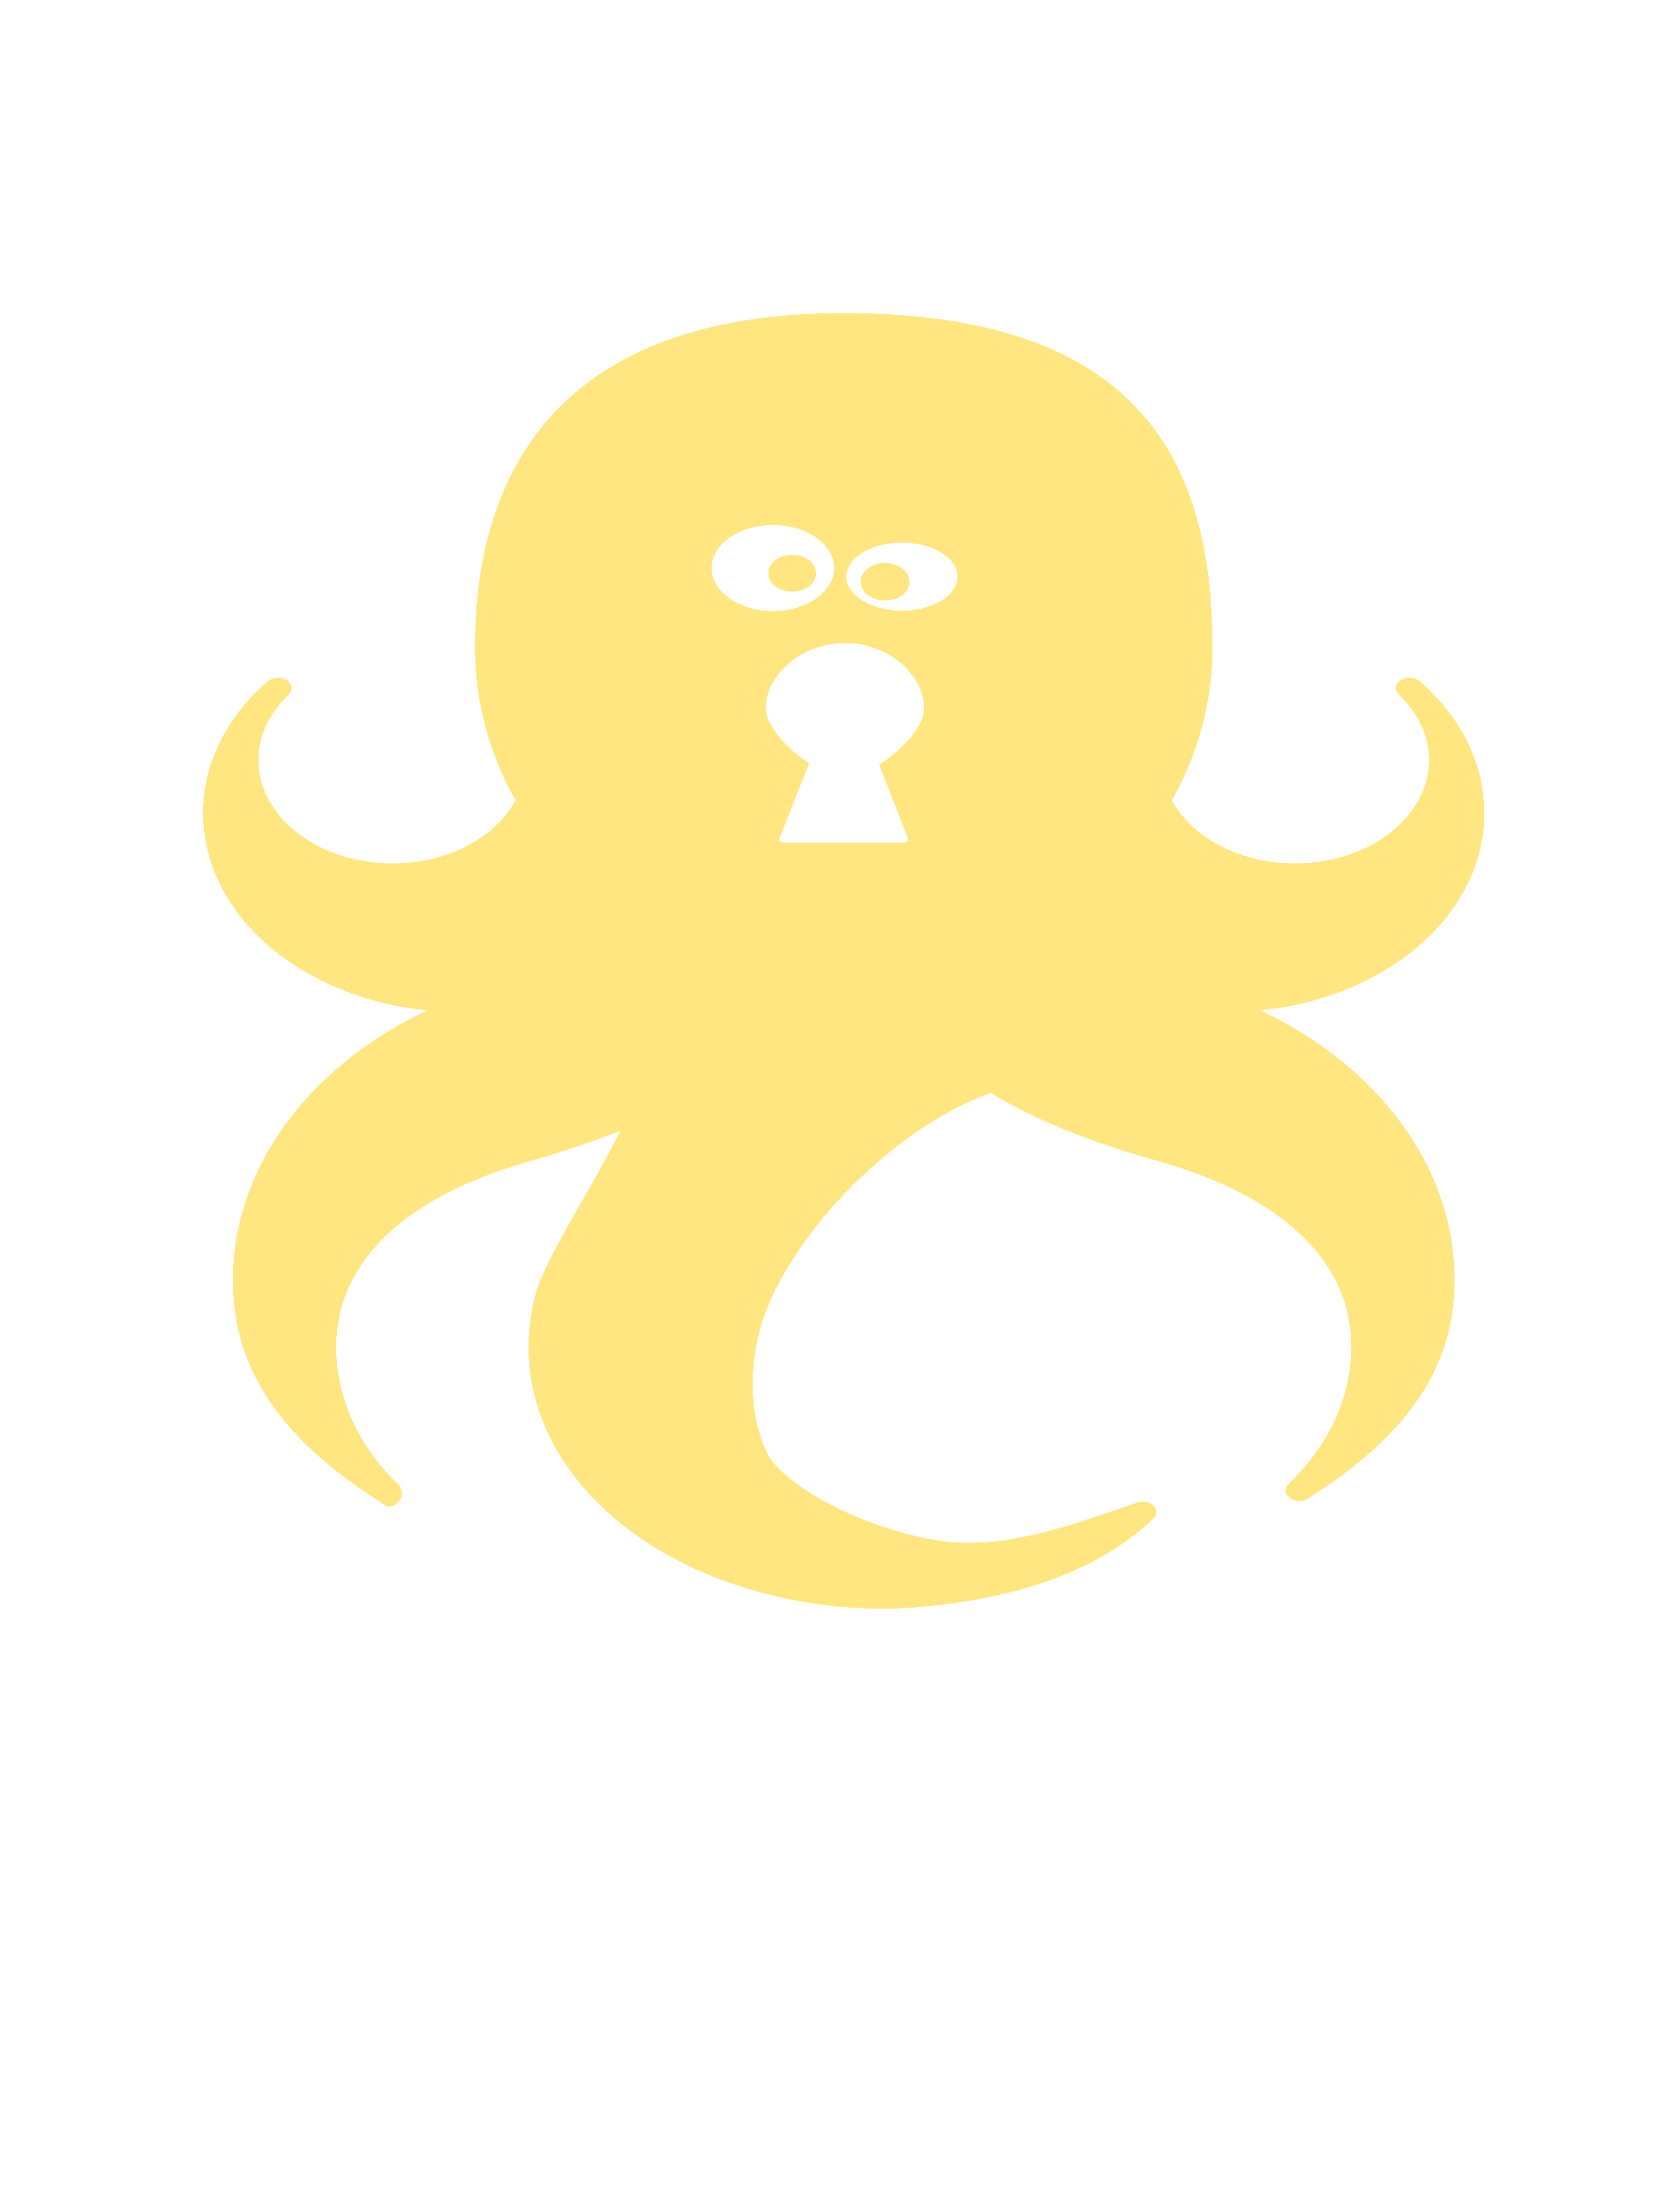
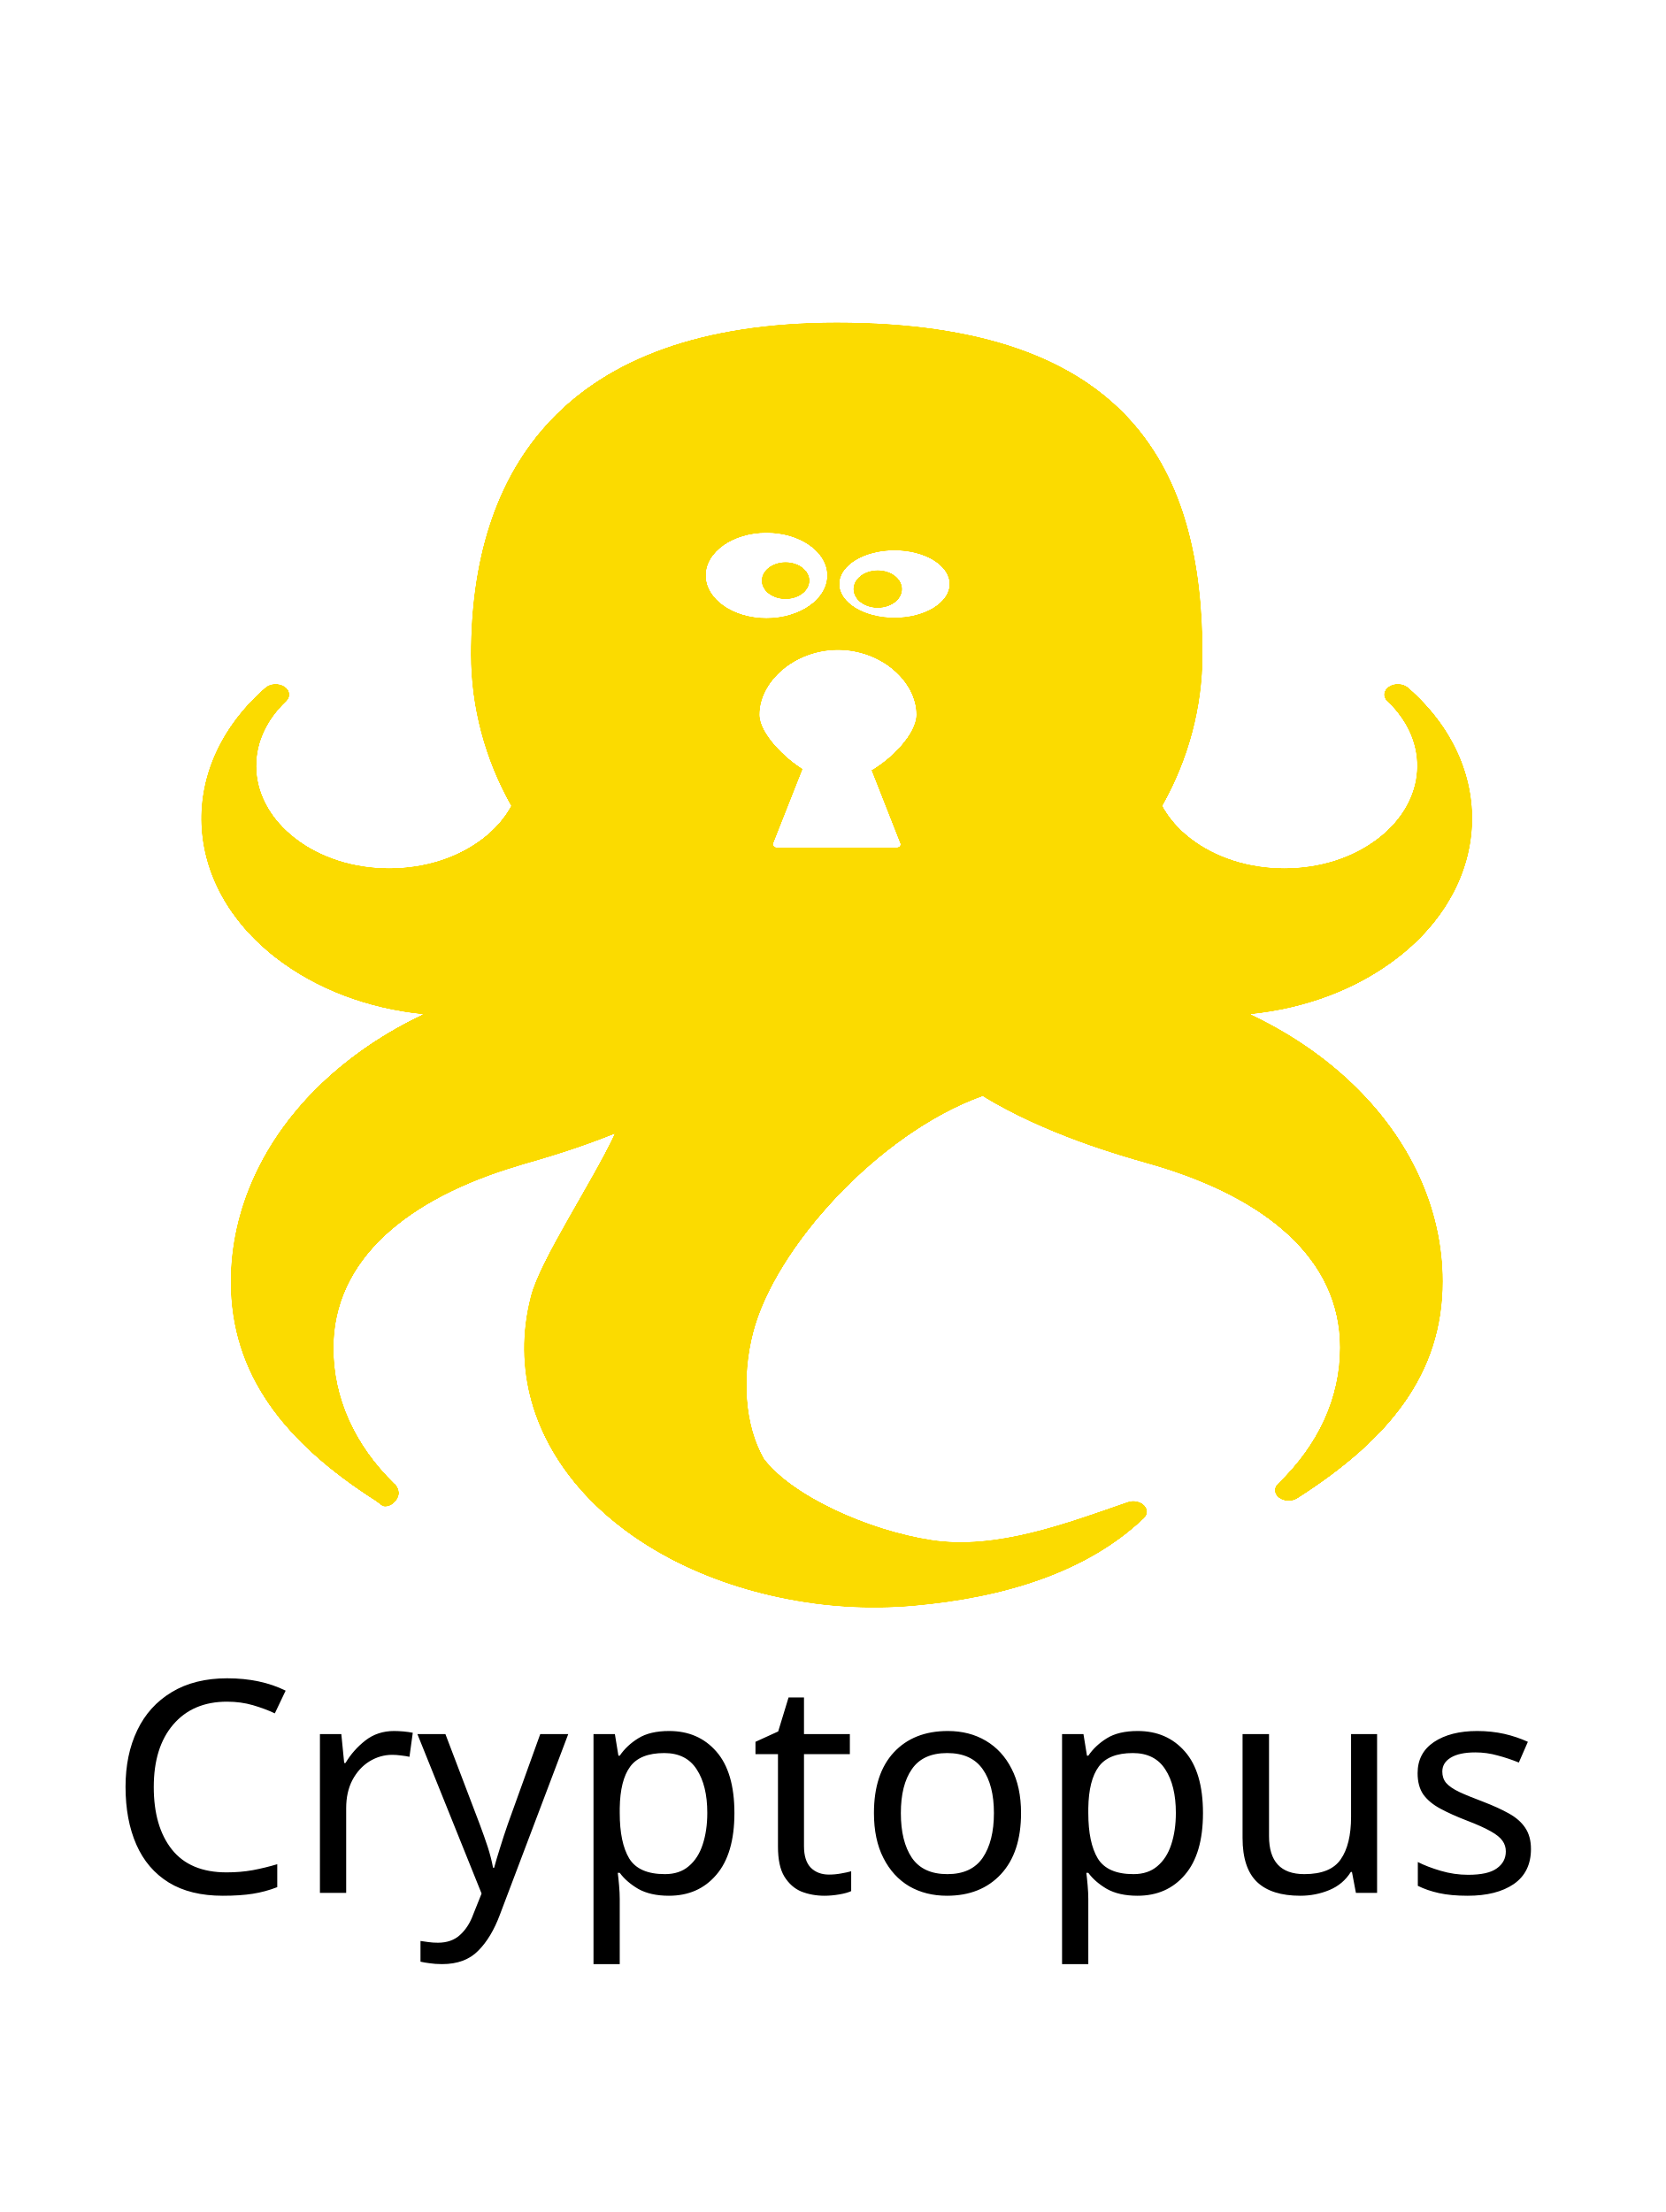
- <svg xmlns="http://www.w3.org/2000/svg" width="118px" height="155px" viewBox="0 0 118 155" version="1.1" id="svg3875">
+ <svg xmlns="http://www.w3.org/2000/svg" width="128px" height="170px" viewBox="0 0 118 155" version="1.1" id="svg3875">
  <defs id="defs3881">
-     <filter style="color-interpolation-filters:sRGB;" id="filter4701">
-       <feColorMatrix values="1 0 0 0 0 0 1 0 0 0 0 0 1 0 0 -0.21 -0.72 -0.07 2 0 " result="color2" id="feColorMatrix4703" />
-     </filter>
-     <filter style="color-interpolation-filters:sRGB" id="filter4701-9">
-       <feColorMatrix values="1 0 0 0 0 0 1 0 0 0 0 0 1 0 0 -0.21 -0.72 -0.07 2 0 " result="color2" id="feColorMatrix4703-7" />
-     </filter>
-     <filter style="color-interpolation-filters:sRGB" id="filter4701-9-2">
-       <feColorMatrix values="1 0 0 0 0 0 1 0 0 0 0 0 1 0 0 -0.21 -0.72 -0.07 2 0 " result="color2" id="feColorMatrix4703-7-4" />
-     </filter>
-     <filter style="color-interpolation-filters:sRGB" id="filter4701-9-2-3">
-       <feColorMatrix values="1 0 0 0 0 0 1 0 0 0 0 0 1 0 0 -0.21 -0.72 -0.07 2 0 " result="color2" id="feColorMatrix4703-7-4-6" />
-     </filter>
-     <filter style="color-interpolation-filters:sRGB" id="filter4701-9-2-3-4">
-       <feColorMatrix values="1 0 0 0 0 0 1 0 0 0 0 0 1 0 0 -0.21 -0.72 -0.07 2 0 " result="color2" id="feColorMatrix4703-7-4-6-6" />
-     </filter>
-     <filter style="color-interpolation-filters:sRGB" id="filter4701-9-2-3-4-8">
-       <feColorMatrix values="1 0 0 0 0 0 1 0 0 0 0 0 1 0 0 -0.21 -0.72 -0.07 2 0 " result="color2" id="feColorMatrix4703-7-4-6-6-8" />
-     </filter>
    <filter style="color-interpolation-filters:sRGB" id="filter4701-9-2-3-4-8-7">
-       <feColorMatrix values="1 0 0 0 0 0 1 0 0 0 0 0 1 0 0 -0.21 -0.72 -0.07 2 0 " result="color2" id="feColorMatrix4703-7-4-6-6-8-6" />
-     </filter>
-     <filter style="color-interpolation-filters:sRGB" id="filter4701-9-2-3-4-0">
-       <feColorMatrix values="1 0 0 0 0 0 1 0 0 0 0 0 1 0 0 -0.21 -0.72 -0.07 2 0 " result="color2" id="feColorMatrix4703-7-4-6-6-0" />
-     </filter>
-     <filter style="color-interpolation-filters:sRGB" id="filter4701-9-2-3-4-0-5">
-       <feColorMatrix values="1 0 0 0 0 0 1 0 0 0 0 0 1 0 0 -0.21 -0.72 -0.07 2 0 " result="color2" id="feColorMatrix4703-7-4-6-6-0-2" />
+       <feColorMatrix values="1 0 0 0 0 0 1 0 0 0 0 0 0 0 0 0 -0.72 -0.07 2 0 " result="color2" id="feColorMatrix4703-7-4-6-6-8-6" />
    </filter>
  </defs>
-   <path style="display:inline;fill:#ffe680;fill-opacity:1;fill-rule:evenodd;stroke:none;stroke-width:1;filter:url(#filter4701-9-2-3-4-8-7)" id="logo_cryptopus-1-2-8" d="m 128.667,114.673 c 5.145,-0.676 9.897,-3.012 13.62,-6.745 8.83,-8.854 9.262,-23.139 0.985,-32.524 -0.46,-0.521 -1.25,-0.577 -1.774,-0.126 -0.527,0.449 -0.599,1.237 -0.161,1.774 3.989,4.905 3.626,11.985 -0.846,16.469 -2.32,2.324 -5.401,3.605 -8.68,3.605 -3.278,0 -6.361,-1.281 -8.681,-3.605 -1.114,-1.12 -1.99,-2.424 -2.608,-3.89 2.438,-5.599 3.726,-11.884 3.726,-18.211 0,-22.006 -6.568,-39.91 -33.865,-39.91 -25.403,0 -33.862,17.904 -33.862,39.91 0,6.327 1.288,12.611 3.726,18.211 -0.618,1.466 -1.494,2.77 -2.609,3.89 -2.318,2.324 -5.401,3.605 -8.68,3.605 -3.28,0 -6.361,-1.281 -8.681,-3.605 -4.472,-4.484 -4.835,-11.564 -0.843,-16.469 0.436,-0.537 0.363,-1.323 -0.164,-1.772 -0.525,-0.45 -1.316,-0.393 -1.772,0.128 -8.279,9.383 -7.845,23.672 0.983,32.525 3.723,3.733 8.476,6.073 13.62,6.75 -3.536,2.169 -6.67,4.927 -9.335,8.201 -5.464,6.714 -8.475,15.228 -8.475,23.94 0,11.115 4.905,19.315 13.46,26.402 0.236,0.197 0.522,0.635 0.809,0.635 l 0.025,0 c 0.702,0 1.27,-0.911 1.27,-1.615 0,-0.38 -0.167,-0.929 -0.43,-1.162 -3.672,-4.669 -5.611,-10.333 -5.611,-16.266 0,-10.661 6.872,-17.963 17.104,-21.905 l 0.642,-0.257 c 1.557,-0.577 4.736,-1.759 8.273,-3.608 -2.164,5.965 -6.891,15.126 -7.766,19.521 -3.487,17.503 7.984,33.318 25.44,36.816 1.191,0.241 2.406,0.411 3.612,0.512 2.123,0.18 4.278,0.148 6.4,-0.095 8.315,-0.958 16.01,-3.984 21.297,-10.519 0.37,-0.458 0.379,-1.112 0.021,-1.579 -0.359,-0.47 -0.991,-0.627 -1.526,-0.386 -5.605,2.516 -12.136,5.764 -18.173,4.557 -5.82,-1.167 -12.855,-5.276 -15.487,-9.762 -1.794,-4.063 -2.044,-9.887 -0.986,-15.192 2.015,-10.116 11.581,-23.901 21.218,-28.395 5.757,4.582 12.663,7.131 15.322,8.111 l 0.645,0.242 c 10.229,3.943 17.103,11.209 17.103,21.87 0,6.003 -1.984,11.659 -5.737,16.359 -0.408,0.511 -0.364,1.246 0.1,1.704 0.464,0.458 1.199,0.489 1.699,0.073 8.555,-7.087 13.46,-14.98 13.46,-26.096 0,-8.711 -3.009,-17.21 -8.475,-23.923 -2.663,-3.274 -5.798,-6.023 -9.335,-8.192 l 0,0 z M 96.247,94.09 c 0.06,0.126 0.051,0.251 -0.025,0.371 -0.075,0.119 -0.206,0.166 -0.345,0.166 l -10.981,0 c -0.14,0 -0.272,-0.047 -0.347,-0.166 -0.075,-0.119 -0.085,-0.257 -0.025,-0.384 l 2.701,-8.89 c -1.523,-1.203 -3.986,-4.216 -3.986,-6.535 0,-3.947 3.237,-7.765 7.256,-7.765 4.019,0 7.256,3.819 7.256,7.768 0,2.295 -2.292,5.29 -4.15,6.685 l 2.647,8.751 0,0 z m -6.755,-32.166 c 0,2.827 -2.513,5.121 -5.612,5.121 -3.098,0 -5.611,-2.293 -5.611,-5.121 0,-2.827 2.513,-5.121 5.611,-5.121 3.1,0 5.612,2.293 5.612,5.121 l 0,0 z m 11.324,1.03 c 0,2.229 -2.28,4.037 -5.091,4.037 -2.813,0 -5.091,-1.808 -5.091,-4.037 0,-2.23 2.279,-4.037 5.091,-4.037 2.811,0 5.091,1.806 5.091,4.037 l 0,0 z m -12.954,-0.409 c 0,1.225 -0.991,2.219 -2.213,2.219 -1.222,0 -2.214,-0.993 -2.214,-2.219 0,-1.227 0.992,-2.22 2.214,-2.22 1.222,0 2.213,0.993 2.213,2.22 l 0,0 z m 8.57,1.015 c 0,1.249 -1.008,2.26 -2.254,2.26 -1.244,0 -2.252,-1.011 -2.252,-2.26 0,-1.247 1.008,-2.258 2.252,-2.258 1.245,0 2.254,1.011 2.254,2.258 l 0,0 z" transform="matrix(0.7655032,0,0,0.5893091,-9.903237,3.419049)" />
+   <text xml:space="preserve" style="font-style:normal;font-weight:normal;font-size:40px;line-height:125%;font-family:sans-serif;letter-spacing:0px;word-spacing:0px;fill:#000000;fill-opacity:1;stroke:none;stroke-width:1px;stroke-linecap:butt;stroke-linejoin:miter;stroke-opacity:1" x="7.615" y="133.25" id="text5302">
+     <tspan id="tspan5304" x="7.615" y="133.25" style="font-style:normal;font-variant:normal;font-weight:normal;font-stretch:normal;font-size:21px;font-family:'sans-serif';-inkscape-font-specification:'Verdana'">Cryptopus</tspan>
+   </text>
+   <path style="display:inline;fill:#FBDB0C;fill-opacity:1;fill-rule:evenodd;stroke:none;stroke-width:1;filter:url(#filter4701-9-2-3-4-8-7)" id="logo_cryptopus-1-2-8" d="m 128.667,114.673 c 5.145,-0.676 9.897,-3.012 13.62,-6.745 8.83,-8.854 9.262,-23.139 0.985,-32.524 -0.46,-0.521 -1.25,-0.577 -1.774,-0.126 -0.527,0.449 -0.599,1.237 -0.161,1.774 3.989,4.905 3.626,11.985 -0.846,16.469 -2.32,2.324 -5.401,3.605 -8.68,3.605 -3.278,0 -6.361,-1.281 -8.681,-3.605 -1.114,-1.12 -1.99,-2.424 -2.608,-3.89 2.438,-5.599 3.726,-11.884 3.726,-18.211 0,-22.006 -6.568,-39.91 -33.865,-39.91 -25.403,0 -33.862,17.904 -33.862,39.91 0,6.327 1.288,12.611 3.726,18.211 -0.618,1.466 -1.494,2.77 -2.609,3.89 -2.318,2.324 -5.401,3.605 -8.68,3.605 -3.28,0 -6.361,-1.281 -8.681,-3.605 -4.472,-4.484 -4.835,-11.564 -0.843,-16.469 0.436,-0.537 0.363,-1.323 -0.164,-1.772 -0.525,-0.45 -1.316,-0.393 -1.772,0.128 -8.279,9.383 -7.845,23.672 0.983,32.525 3.723,3.733 8.476,6.073 13.62,6.75 -3.536,2.169 -6.67,4.927 -9.335,8.201 -5.464,6.714 -8.475,15.228 -8.475,23.94 0,11.115 4.905,19.315 13.46,26.402 0.236,0.197 0.522,0.635 0.809,0.635 l 0.025,0 c 0.702,0 1.27,-0.911 1.27,-1.615 0,-0.38 -0.167,-0.929 -0.43,-1.162 -3.672,-4.669 -5.611,-10.333 -5.611,-16.266 0,-10.661 6.872,-17.963 17.104,-21.905 l 0.642,-0.257 c 1.557,-0.577 4.736,-1.759 8.273,-3.608 -2.164,5.965 -6.891,15.126 -7.766,19.521 -3.487,17.503 7.984,33.318 25.44,36.816 1.191,0.241 2.406,0.411 3.612,0.512 2.123,0.18 4.278,0.148 6.4,-0.095 8.315,-0.958 16.01,-3.984 21.297,-10.519 0.37,-0.458 0.379,-1.112 0.021,-1.579 -0.359,-0.47 -0.991,-0.627 -1.526,-0.386 -5.605,2.516 -12.136,5.764 -18.173,4.557 -5.82,-1.167 -12.855,-5.276 -15.487,-9.762 -1.794,-4.063 -2.044,-9.887 -0.986,-15.192 2.015,-10.116 11.581,-23.901 21.218,-28.395 5.757,4.582 12.663,7.131 15.322,8.111 l 0.645,0.242 c 10.229,3.943 17.103,11.209 17.103,21.87 0,6.003 -1.984,11.659 -5.737,16.359 -0.408,0.511 -0.364,1.246 0.1,1.704 0.464,0.458 1.199,0.489 1.699,0.073 8.555,-7.087 13.46,-14.98 13.46,-26.096 0,-8.711 -3.009,-17.21 -8.475,-23.923 -2.663,-3.274 -5.798,-6.023 -9.335,-8.192 l 0,0 z M 96.247,94.09 c 0.06,0.126 0.051,0.251 -0.025,0.371 -0.075,0.119 -0.206,0.166 -0.345,0.166 l -10.981,0 c -0.14,0 -0.272,-0.047 -0.347,-0.166 -0.075,-0.119 -0.085,-0.257 -0.025,-0.384 l 2.701,-8.89 c -1.523,-1.203 -3.986,-4.216 -3.986,-6.535 0,-3.947 3.237,-7.765 7.256,-7.765 4.019,0 7.256,3.819 7.256,7.768 0,2.295 -2.292,5.29 -4.15,6.685 l 2.647,8.751 0,0 z m -6.755,-32.166 c 0,2.827 -2.513,5.121 -5.612,5.121 -3.098,0 -5.611,-2.293 -5.611,-5.121 0,-2.827 2.513,-5.121 5.611,-5.121 3.1,0 5.612,2.293 5.612,5.121 l 0,0 z m 11.324,1.03 c 0,2.229 -2.28,4.037 -5.091,4.037 -2.813,0 -5.091,-1.808 -5.091,-4.037 0,-2.23 2.279,-4.037 5.091,-4.037 2.811,0 5.091,1.806 5.091,4.037 l 0,0 z m -12.954,-0.409 c 0,1.225 -0.991,2.219 -2.213,2.219 -1.222,0 -2.214,-0.993 -2.214,-2.219 0,-1.227 0.992,-2.22 2.214,-2.22 1.222,0 2.213,0.993 2.213,2.22 l 0,0 z m 8.57,1.015 c 0,1.249 -1.008,2.26 -2.254,2.26 -1.244,0 -2.252,-1.011 -2.252,-2.26 0,-1.247 1.008,-2.258 2.252,-2.258 1.245,0 2.254,1.011 2.254,2.258 l 0,0 z" transform="matrix(0.7655032,0,0,0.5893091,-9.903237,3.419049)" />
</svg>
